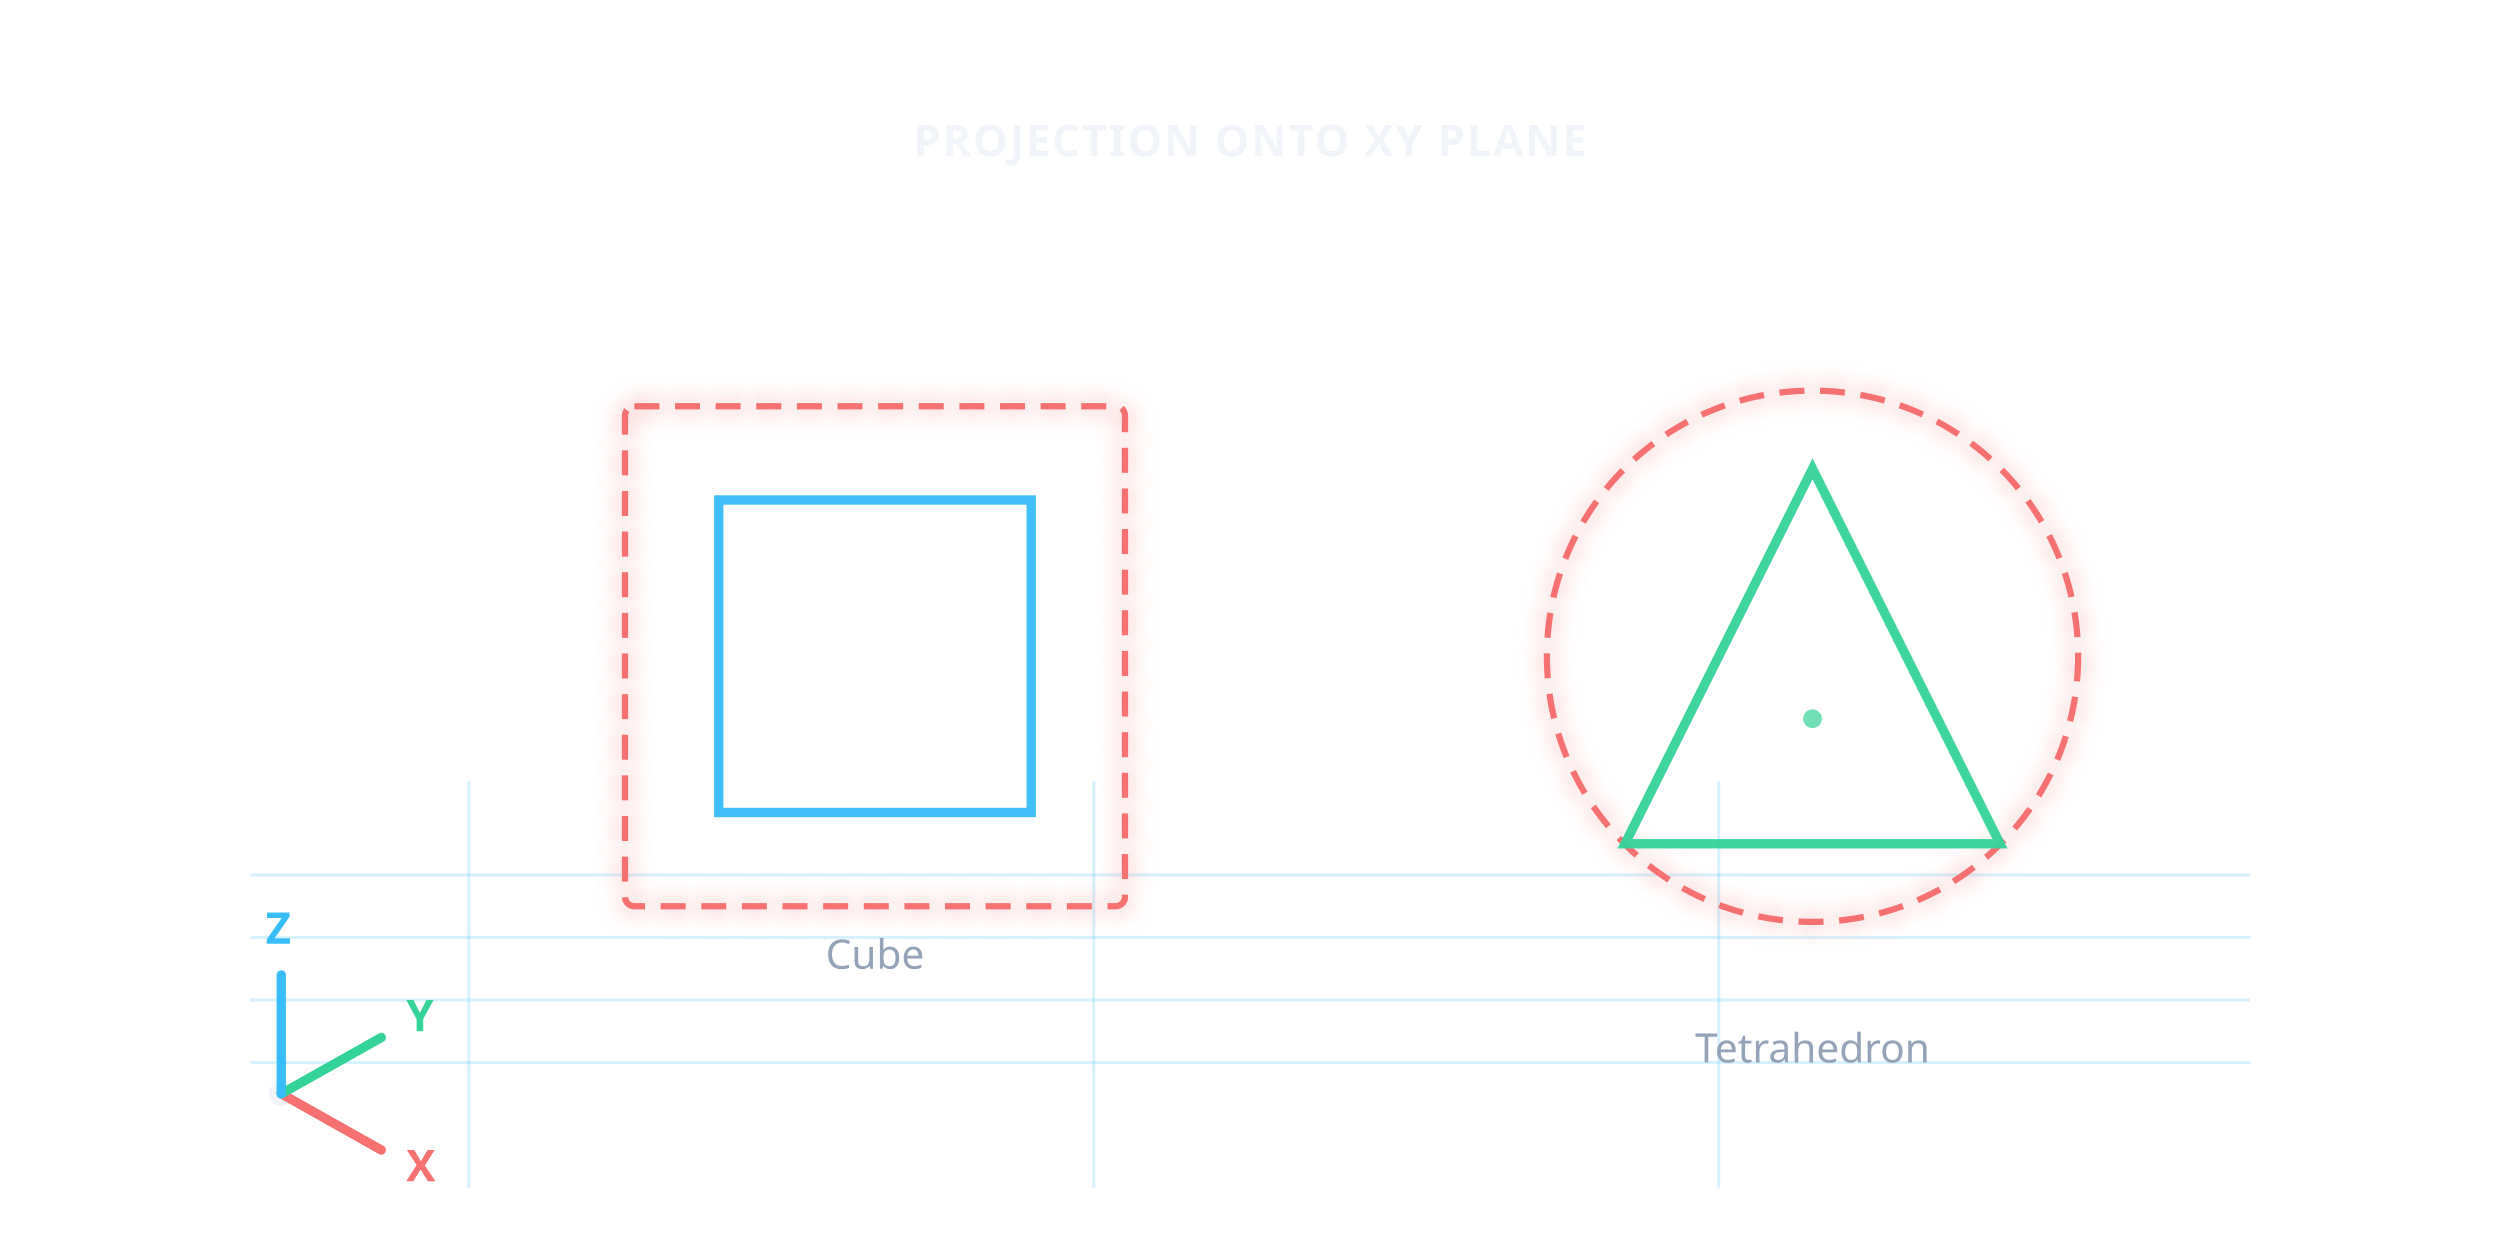
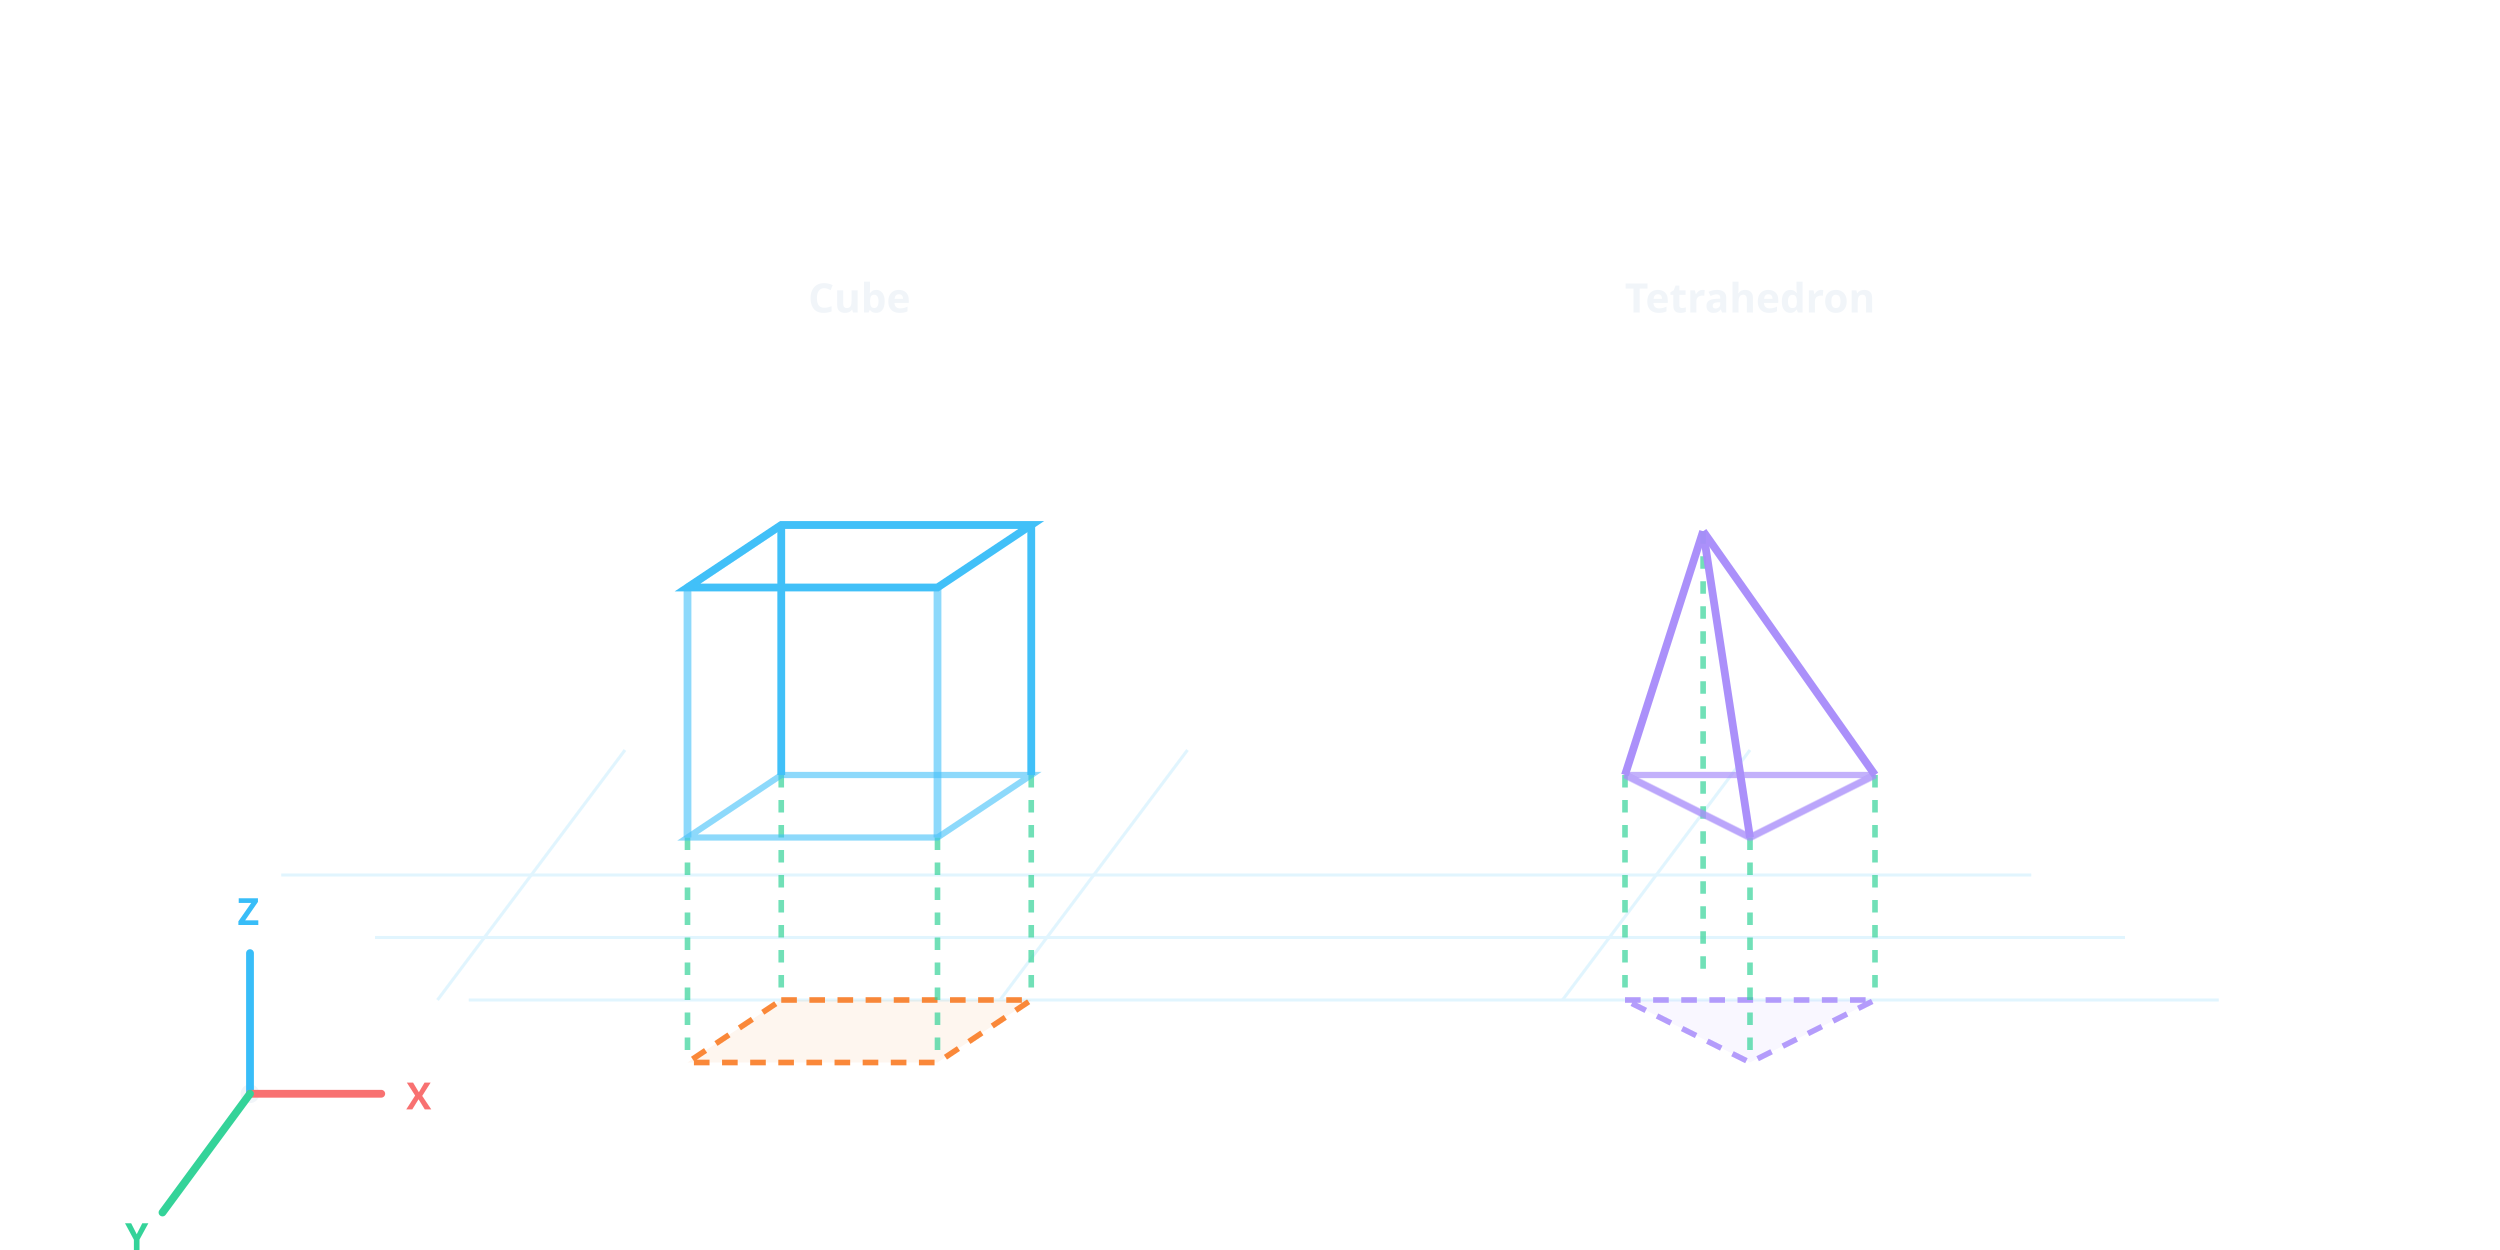
<svg xmlns="http://www.w3.org/2000/svg" viewBox="0 0 800 400">
-   <defs>
-     <filter id="glow-hitbox" x="-50%" y="-50%" width="200%" height="200%">
-       <feGaussianBlur stdDeviation="4" result="blur" />
-       <feMerge>
-         <feMergeNode in="blur" />
-         <feMergeNode in="SourceGraphic" />
-       </feMerge>
-     </filter>
-   </defs>
  <rect width="800" height="400" fill="none" />
-   <g opacity="0.2">
-     <line x1="80" y1="280" x2="720" y2="280" stroke="#38bdf8" stroke-width="1" />
-     <line x1="80" y1="300" x2="720" y2="300" stroke="#38bdf8" stroke-width="1" />
-     <line x1="80" y1="320" x2="720" y2="320" stroke="#38bdf8" stroke-width="1" />
-     <line x1="80" y1="340" x2="720" y2="340" stroke="#38bdf8" stroke-width="1" />
+   <g opacity="0.15">
+     <line x1="150" y1="320" x2="710" y2="320" stroke="#38bdf8" stroke-width="1" />
+     <line x1="120" y1="300" x2="680" y2="300" stroke="#38bdf8" stroke-width="1" />
+     <line x1="90" y1="280" x2="650" y2="280" stroke="#38bdf8" stroke-width="1" />
+     <line x1="200" y1="240" x2="140" y2="320" stroke="#38bdf8" stroke-width="1" />
+     <line x1="380" y1="240" x2="320" y2="320" stroke="#38bdf8" stroke-width="1" />
+     <line x1="560" y1="240" x2="500" y2="320" stroke="#38bdf8" stroke-width="1" />
  </g>
-   <g opacity="0.2">
-     <line x1="150" y1="250" x2="150" y2="380" stroke="#38bdf8" stroke-width="1" />
-     <line x1="350" y1="250" x2="350" y2="380" stroke="#38bdf8" stroke-width="1" />
-     <line x1="550" y1="250" x2="550" y2="380" stroke="#38bdf8" stroke-width="1" />
+   <polygon points="250,320 330,320 300,340 220,340" fill="rgba(249,115,22,0.08)" stroke="#f97316" stroke-width="1.8" stroke-dasharray="5,4" opacity="0.85" />
+   <line x1="250" y1="248" x2="250" y2="320" stroke="#34d399" stroke-width="1.8" stroke-dasharray="4,4" opacity="0.7" />
+   <line x1="330" y1="248" x2="330" y2="320" stroke="#34d399" stroke-width="1.8" stroke-dasharray="4,4" opacity="0.7" />
+   <line x1="300" y1="268" x2="300" y2="340" stroke="#34d399" stroke-width="1.8" stroke-dasharray="4,4" opacity="0.7" />
+   <line x1="220" y1="268" x2="220" y2="340" stroke="#34d399" stroke-width="1.8" stroke-dasharray="4,4" opacity="0.7" />
+   <g stroke="#38bdf8" fill="none" stroke-width="2.5" opacity="0.95">
+     <polygon points="250,248 330,248 300,268 220,268" stroke-width="2" opacity="0.6" />
+     <polygon points="250,168 330,168 300,188 220,188" />
+     <line x1="250" y1="248" x2="250" y2="168" />
+     <line x1="330" y1="248" x2="330" y2="168" />
+     <line x1="300" y1="268" x2="300" y2="188" opacity="0.6" />
+     <line x1="220" y1="268" x2="220" y2="188" opacity="0.6" />
+     <line x1="250" y1="168" x2="220" y2="188" opacity="0.35" />
  </g>
-   <rect x="200" y="130" width="160" height="160" rx="3" fill="none" stroke="#f87171" stroke-width="2" stroke-dasharray="8,5" filter="url(#glow-hitbox)" />
-   <rect x="230" y="160" width="100" height="100" fill="none" stroke="#38bdf8" stroke-width="3" opacity="0.95" />
-   <text x="280" y="310" text-anchor="middle" fill="#94a3b8" font-size="13" font-family="Segoe UI, sans-serif" font-weight="500">Cube</text>
-   <circle cx="580" cy="210" r="85" fill="none" stroke="#f87171" stroke-width="2" stroke-dasharray="8,5" filter="url(#glow-hitbox)" />
-   <polygon points="520,270 640,270 580,150" fill="none" stroke="#34d399" stroke-width="3" opacity="0.95" />
-   <circle cx="580" cy="230" r="3" fill="#34d399" opacity="0.7" />
-   <text x="580" y="340" text-anchor="middle" fill="#94a3b8" font-size="13" font-family="Segoe UI, sans-serif" font-weight="500">Tetrahedron</text>
-   <g transform="translate(90, 350)">
-     <circle cx="0" cy="0" r="4" fill="#f1f5f9" />
-     <line x1="0" y1="0" x2="32" y2="18" stroke="#f87171" stroke-width="3" stroke-linecap="round" />
-     <text x="40" y="28" fill="#f87171" font-size="14" font-family="Segoe UI, sans-serif" font-weight="700">X</text>
-     <line x1="0" y1="0" x2="32" y2="-18" stroke="#34d399" stroke-width="3" stroke-linecap="round" />
-     <text x="40" y="-20" fill="#34d399" font-size="14" font-family="Segoe UI, sans-serif" font-weight="700">Y</text>
-     <line x1="0" y1="0" x2="0" y2="-38" stroke="#38bdf8" stroke-width="3" stroke-linecap="round" />
-     <text x="-5" y="-48" fill="#38bdf8" font-size="14" font-family="Segoe UI, sans-serif" font-weight="700">Z</text>
+   <text x="275" y="100" text-anchor="middle" fill="#f1f5f9" font-size="13" font-family="Segoe UI, sans-serif" font-weight="600">Cube</text>
+   <polygon points="520,320 600,320 560,340" fill="rgba(167,139,250,0.08)" stroke="#a78bfa" stroke-width="1.8" stroke-dasharray="5,4" opacity="0.85" />
+   <line x1="520" y1="248" x2="520" y2="320" stroke="#34d399" stroke-width="1.8" stroke-dasharray="4,4" opacity="0.7" />
+   <line x1="600" y1="248" x2="600" y2="320" stroke="#34d399" stroke-width="1.8" stroke-dasharray="4,4" opacity="0.7" />
+   <line x1="560" y1="268" x2="560" y2="340" stroke="#34d399" stroke-width="1.8" stroke-dasharray="4,4" opacity="0.7" />
+   <line x1="545" y1="170" x2="545" y2="310" stroke="#34d399" stroke-width="1.8" stroke-dasharray="4,4" opacity="0.7" />
+   <g stroke="#a78bfa" fill="none" stroke-width="2.5" opacity="0.95">
+     <polygon points="520,248 600,248 560,268" stroke-width="2" opacity="0.7" />
+     <line x1="545" y1="170" x2="520" y2="248" />
+     <line x1="545" y1="170" x2="600" y2="248" />
+     <line x1="545" y1="170" x2="560" y2="268" />
+     <line x1="520" y1="248" x2="560" y2="268" opacity="0.4" />
+     <line x1="600" y1="248" x2="560" y2="268" opacity="0.4" />
  </g>
-   <text x="400" y="50" text-anchor="middle" fill="#f1f5f9" font-size="14" font-family="Segoe UI, sans-serif" font-weight="600" letter-spacing="0.04em">PROJECTION ONTO XY PLANE</text>
+   <text x="560" y="100" text-anchor="middle" fill="#f1f5f9" font-size="13" font-family="Segoe UI, sans-serif" font-weight="600">Tetrahedron</text>
+   <g transform="translate(80, 350)">
+     <circle cx="0" cy="0" r="3" fill="#f1f5f9" />
+     <line x1="0" y1="0" x2="0" y2="-45" stroke="#38bdf8" stroke-width="2.5" stroke-linecap="round" />
+     <text x="-4" y="-54" fill="#38bdf8" font-size="12" font-family="Segoe UI, sans-serif" font-weight="700">Z</text>
+     <line x1="0" y1="0" x2="42" y2="0" stroke="#f87171" stroke-width="2.5" stroke-linecap="round" />
+     <text x="50" y="5" fill="#f87171" font-size="12" font-family="Segoe UI, sans-serif" font-weight="700">X</text>
+     <line x1="0" y1="0" x2="-28" y2="38" stroke="#34d399" stroke-width="2.5" stroke-linecap="round" />
+     <text x="-40" y="50" fill="#34d399" font-size="12" font-family="Segoe UI, sans-serif" font-weight="700">Y</text>
+   </g>
</svg>
